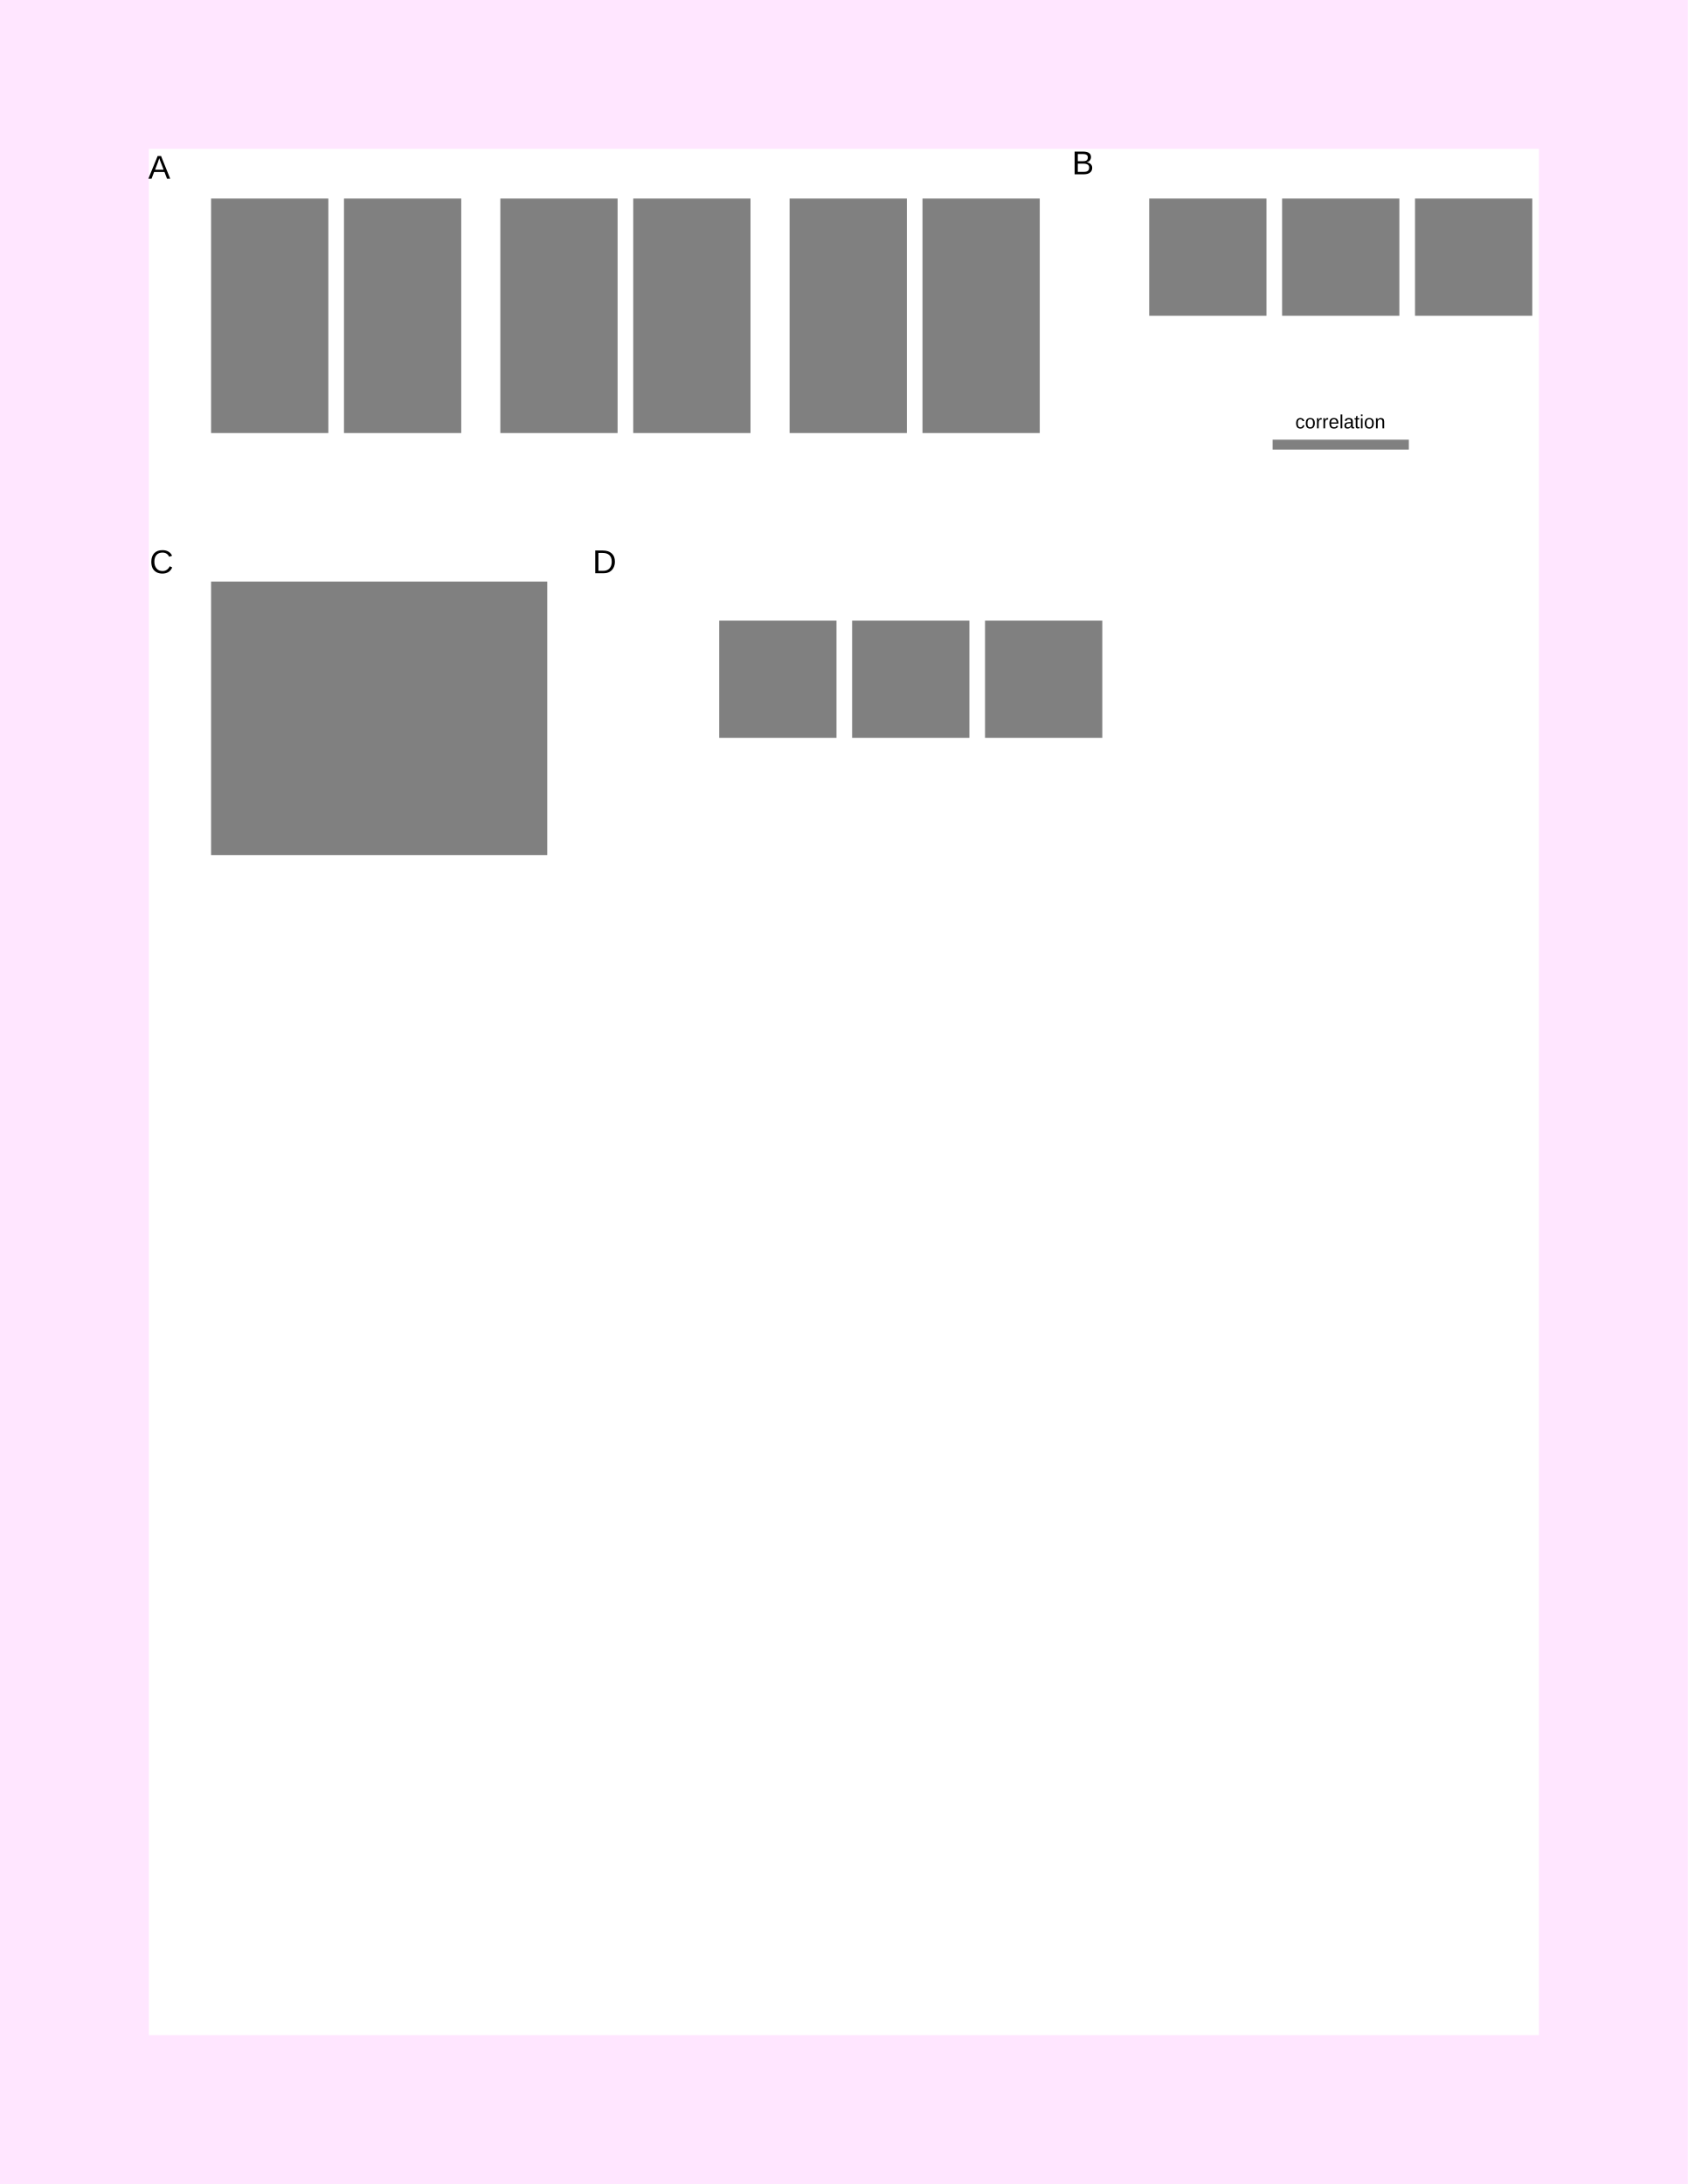
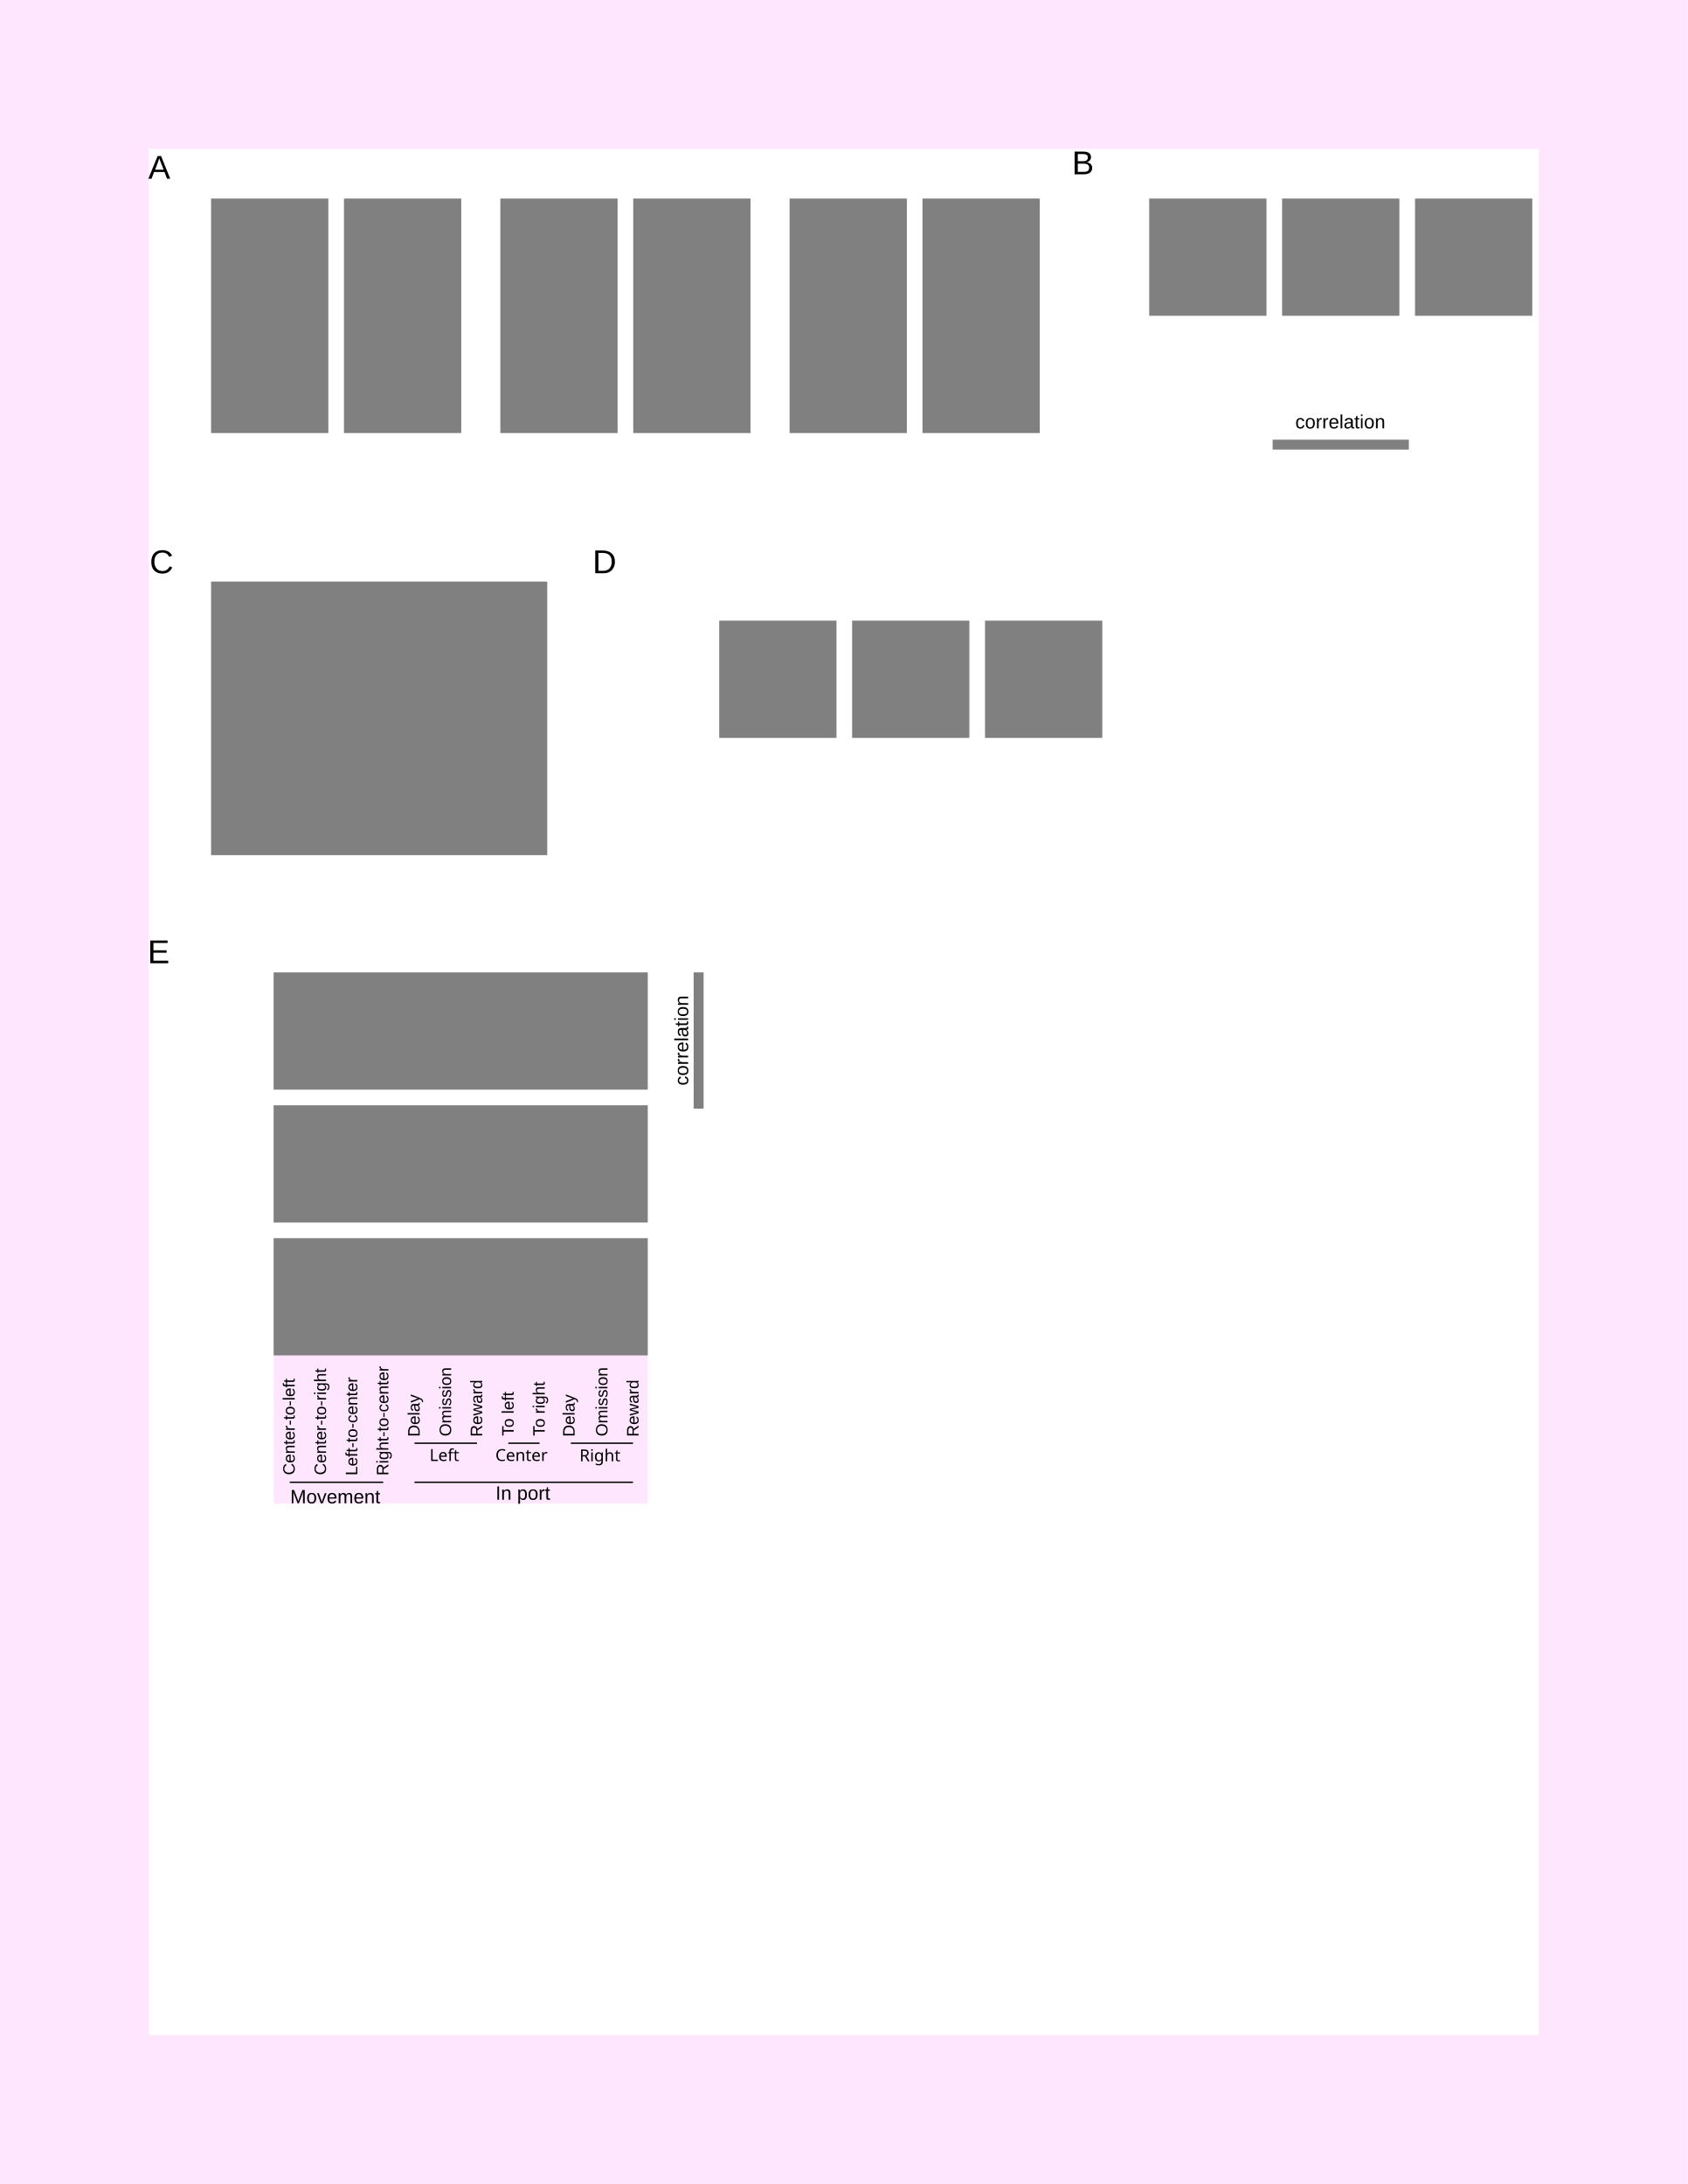
<svg xmlns="http://www.w3.org/2000/svg" xmlns:ns1="http://flyranch.github.io/figurefirst/" width="8.5in" height="11in" viewBox="0 0 215.9 279.4" version="1.1" id="svg8">
  <defs id="defs2">
-     <marker orient="auto" refY="0" refX="0" id="marker14586" style="overflow:visible">
-       <path id="path14584" d="M 0,0 5,-5 -12.5,0 5,5 Z" style="fill:#000000;fill-opacity:1;fill-rule:evenodd;stroke:#000000;stroke-width:1pt;stroke-opacity:1" transform="matrix(-0.4,0,0,-0.4,-4,0)" />
+     <marker style="overflow:visible" id="marker14586" refX="0" refY="0" orient="auto">
+       <path transform="matrix(-0.4,0,0,-0.4,-4,0)" style="fill:#000000;fill-opacity:1;fill-rule:evenodd;stroke:#000000;stroke-width:1pt;stroke-opacity:1" d="M 0,0 5,-5 -12.5,0 5,5 Z" id="path14584" />
    </marker>
-     <marker orient="auto" refY="0" refX="0" id="marker14308" style="overflow:visible">
-       <path id="path14306" d="M 0,0 5,-5 -12.5,0 5,5 Z" style="fill:#000000;fill-opacity:1;fill-rule:evenodd;stroke:#000000;stroke-width:1pt;stroke-opacity:1" transform="matrix(-0.4,0,0,-0.4,-4,0)" />
+     <marker style="overflow:visible" id="marker14308" refX="0" refY="0" orient="auto">
+       <path transform="matrix(-0.4,0,0,-0.4,-4,0)" style="fill:#000000;fill-opacity:1;fill-rule:evenodd;stroke:#000000;stroke-width:1pt;stroke-opacity:1" d="M 0,0 5,-5 -12.5,0 5,5 Z" id="path14306" />
    </marker>
-     <marker style="overflow:visible" id="marker13922" refX="0" refY="0" orient="auto">
-       <path transform="matrix(-0.4,0,0,-0.4,-4,0)" style="fill:#000000;fill-opacity:1;fill-rule:evenodd;stroke:#000000;stroke-width:1pt;stroke-opacity:1" d="M 0,0 5,-5 -12.5,0 5,5 Z" id="path13920" />
+     <marker orient="auto" refY="0" refX="0" id="marker13922" style="overflow:visible">
+       <path id="path13920" d="M 0,0 5,-5 -12.5,0 5,5 Z" style="fill:#000000;fill-opacity:1;fill-rule:evenodd;stroke:#000000;stroke-width:1pt;stroke-opacity:1" transform="matrix(-0.4,0,0,-0.4,-4,0)" />
    </marker>
-     <marker style="overflow:visible" id="marker6554" refX="0" refY="0" orient="auto">
-       <path transform="matrix(-0.4,0,0,-0.4,-4,0)" style="fill:#000000;fill-opacity:1;fill-rule:evenodd;stroke:#000000;stroke-width:1pt;stroke-opacity:1" d="M 0,0 5,-5 -12.5,0 5,5 Z" id="path6552" />
+     <marker orient="auto" refY="0" refX="0" id="marker6554" style="overflow:visible">
+       <path id="path6552" d="M 0,0 5,-5 -12.5,0 5,5 Z" style="fill:#000000;fill-opacity:1;fill-rule:evenodd;stroke:#000000;stroke-width:1pt;stroke-opacity:1" transform="matrix(-0.4,0,0,-0.4,-4,0)" />
    </marker>
-     <marker style="overflow:visible" id="marker6074" refX="0" refY="0" orient="auto">
-       <path transform="matrix(-0.4,0,0,-0.4,-4,0)" style="fill:#000000;fill-opacity:1;fill-rule:evenodd;stroke:#000000;stroke-width:1pt;stroke-opacity:1" d="M 0,0 5,-5 -12.5,0 5,5 Z" id="path6072" />
+     <marker orient="auto" refY="0" refX="0" id="marker6074" style="overflow:visible">
+       <path id="path6072" d="M 0,0 5,-5 -12.5,0 5,5 Z" style="fill:#000000;fill-opacity:1;fill-rule:evenodd;stroke:#000000;stroke-width:1pt;stroke-opacity:1" transform="matrix(-0.4,0,0,-0.4,-4,0)" />
    </marker>
-     <marker orient="auto" refY="0" refX="0" id="Arrow1Lend" style="overflow:visible">
-       <path id="path5379" d="M 0,0 5,-5 -12.5,0 5,5 Z" style="fill:#000000;fill-opacity:1;fill-rule:evenodd;stroke:#000000;stroke-width:1pt;stroke-opacity:1" transform="matrix(-0.8,0,0,-0.8,-10,0)" />
+     <marker style="overflow:visible" id="Arrow1Lend" refX="0" refY="0" orient="auto">
+       <path transform="matrix(-0.8,0,0,-0.8,-10,0)" style="fill:#000000;fill-opacity:1;fill-rule:evenodd;stroke:#000000;stroke-width:1pt;stroke-opacity:1" d="M 0,0 5,-5 -12.5,0 5,5 Z" id="path5379" />
    </marker>
  </defs>
-   <g transform="translate(0,-17.6)" id="layer1">
-     <rect style="fill:#808080;stroke:none;stroke-width:0.112" y="92" x="27" height="35" width="43" id="rect10">
+   <g id="layer1" transform="translate(0,-17.6)">
+     <rect id="rect10" width="43" height="35" x="27" y="92" style="fill:#808080;stroke:none;stroke-width:0.112">
      <ns1:axis ns1:name="decodeWithIncreasingNumberOfNeurons" />
    </rect>
-     <g style="display:inline;stroke-linecap:butt;stroke-linejoin:round" id="g29731" transform="translate(0.1999868,1.7166138e-5)">
-       <rect y="17.6" x="-0.2" width="19.05" style="opacity:0.1;vector-effect:none;fill:#ff00ff;fill-opacity:1;stroke:none;stroke-width:2.417;stroke-linecap:butt;stroke-linejoin:miter;stroke-miterlimit:4;stroke-dasharray:none;stroke-dashoffset:0;stroke-opacity:1" id="rect29687" height="279.4" />
-       <rect y="17.6" x="196.65" width="19.05" style="opacity:0.1;vector-effect:none;fill:#ff00ff;fill-opacity:1;stroke:none;stroke-width:2.417;stroke-linecap:butt;stroke-linejoin:miter;stroke-miterlimit:4;stroke-dasharray:none;stroke-dashoffset:0;stroke-opacity:1" id="rect29687-1" height="279.4" />
-       <rect y="-196.65" x="17.6" width="19.05" transform="rotate(90)" style="opacity:0.1;vector-effect:none;fill:#ff00ff;fill-opacity:1;stroke:none;stroke-width:1.928;stroke-linecap:butt;stroke-linejoin:miter;stroke-miterlimit:4;stroke-dasharray:none;stroke-dashoffset:0;stroke-opacity:1" id="rect29687-3" height="177.8" />
-       <rect y="-196.65" x="277.95" width="19.05" transform="rotate(90)" style="opacity:0.1;vector-effect:none;fill:#ff00ff;fill-opacity:1;stroke:none;stroke-width:1.928;stroke-linecap:butt;stroke-linejoin:miter;stroke-miterlimit:4;stroke-dasharray:none;stroke-dashoffset:0;stroke-opacity:1" id="rect29687-3-2" height="177.8" />
+     <g transform="translate(0.1999868,1.7166138e-5)" id="g29731" style="display:inline;stroke-linecap:butt;stroke-linejoin:round">
+       <rect height="279.4" id="rect29687" style="opacity:0.1;vector-effect:none;fill:#ff00ff;fill-opacity:1;stroke:none;stroke-width:2.417;stroke-linecap:butt;stroke-linejoin:miter;stroke-miterlimit:4;stroke-dasharray:none;stroke-dashoffset:0;stroke-opacity:1" width="19.05" x="-0.2" y="17.6" />
+       <rect height="279.4" id="rect29687-1" style="opacity:0.1;vector-effect:none;fill:#ff00ff;fill-opacity:1;stroke:none;stroke-width:2.417;stroke-linecap:butt;stroke-linejoin:miter;stroke-miterlimit:4;stroke-dasharray:none;stroke-dashoffset:0;stroke-opacity:1" width="19.05" x="196.65" y="17.6" />
+       <rect height="177.8" id="rect29687-3" style="opacity:0.1;vector-effect:none;fill:#ff00ff;fill-opacity:1;stroke:none;stroke-width:1.928;stroke-linecap:butt;stroke-linejoin:miter;stroke-miterlimit:4;stroke-dasharray:none;stroke-dashoffset:0;stroke-opacity:1" transform="rotate(90)" width="19.05" x="17.6" y="-196.65" />
+       <rect height="177.8" id="rect29687-3-2" style="opacity:0.1;vector-effect:none;fill:#ff00ff;fill-opacity:1;stroke:none;stroke-width:1.928;stroke-linecap:butt;stroke-linejoin:miter;stroke-miterlimit:4;stroke-dasharray:none;stroke-dashoffset:0;stroke-opacity:1" transform="rotate(90)" width="19.05" x="277.95" y="-196.65" />
    </g>
-     <rect y="97" x="92" height="15" width="15" id="rect1027" style="opacity:1;fill:#808080;fill-opacity:1;stroke-width:0.132;stroke-miterlimit:4;stroke-dasharray:none">
+     <rect style="opacity:1;fill:#808080;fill-opacity:1;stroke-width:0.132;stroke-miterlimit:4;stroke-dasharray:none" id="rect1027" width="15" height="15" x="92" y="97">
      <ns1:axis ns1:name="confusionMatrix_oprm1" />
    </rect>
-     <rect style="opacity:1;fill:#808080;fill-opacity:1;stroke-width:0.132;stroke-miterlimit:4;stroke-dasharray:none" id="rect1029" width="15" height="15" x="126" y="97">
+     <rect y="97" x="126" height="15" width="15" id="rect1029" style="opacity:1;fill:#808080;fill-opacity:1;stroke-width:0.132;stroke-miterlimit:4;stroke-dasharray:none">
      <ns1:axis ns1:name="confusionMatrix_a2a" />
    </rect>
-     <rect y="97" x="109" height="15" width="15" id="rect1031" style="opacity:1;fill:#808080;fill-opacity:1;stroke-width:0.132;stroke-miterlimit:4;stroke-dasharray:none">
+     <rect style="opacity:1;fill:#808080;fill-opacity:1;stroke-width:0.132;stroke-miterlimit:4;stroke-dasharray:none" id="rect1031" width="15" height="15" x="109" y="97">
      <ns1:axis ns1:name="confusionMatrix_d1" />
    </rect>
-     <rect style="opacity:1;fill:#808080;fill-opacity:1;stroke-width:0.132;stroke-miterlimit:4;stroke-dasharray:none" id="rect2571" width="15" height="30" x="27" y="43">
+     <rect y="43" x="27" height="30" width="15" id="rect2571" style="opacity:1;fill:#808080;fill-opacity:1;stroke-width:0.132;stroke-miterlimit:4;stroke-dasharray:none">
      <ns1:axis ns1:name="fracTuned_oprm1_pos" />
    </rect>
-     <rect y="43" x="44" height="30" width="15" id="rect2573" style="opacity:1;fill:#808080;fill-opacity:1;stroke-width:0.132;stroke-miterlimit:4;stroke-dasharray:none">
+     <rect style="opacity:1;fill:#808080;fill-opacity:1;stroke-width:0.132;stroke-miterlimit:4;stroke-dasharray:none" id="rect2573" width="15" height="30" x="44" y="43">
      <ns1:axis ns1:name="fracTuned_oprm1_neg" />
    </rect>
-     <rect style="opacity:1;fill:#808080;fill-opacity:1;stroke-width:0.132;stroke-miterlimit:4;stroke-dasharray:none" id="rect2575" width="15" height="30" x="64" y="43">
+     <rect y="43" x="64" height="30" width="15" id="rect2575" style="opacity:1;fill:#808080;fill-opacity:1;stroke-width:0.132;stroke-miterlimit:4;stroke-dasharray:none">
      <ns1:axis ns1:name="fracTuned_d1_pos" />
    </rect>
-     <rect y="43" x="81" height="30" width="15" id="rect2577" style="opacity:1;fill:#808080;fill-opacity:1;stroke-width:0.132;stroke-miterlimit:4;stroke-dasharray:none">
+     <rect style="opacity:1;fill:#808080;fill-opacity:1;stroke-width:0.132;stroke-miterlimit:4;stroke-dasharray:none" id="rect2577" width="15" height="30" x="81" y="43">
      <ns1:axis ns1:name="fracTuned_d1_neg" />
    </rect>
-     <rect y="43" x="101" height="30" width="15" id="rect2589" style="opacity:1;fill:#808080;fill-opacity:1;stroke-width:0.132;stroke-miterlimit:4;stroke-dasharray:none">
+     <rect style="opacity:1;fill:#808080;fill-opacity:1;stroke-width:0.132;stroke-miterlimit:4;stroke-dasharray:none" id="rect2589" width="15" height="30" x="101" y="43">
      <ns1:axis ns1:name="fracTuned_a2a_pos" />
    </rect>
-     <rect style="opacity:1;fill:#808080;fill-opacity:1;stroke-width:0.132;stroke-miterlimit:4;stroke-dasharray:none" id="rect2591" width="15" height="30" x="118" y="43">
+     <rect y="43" x="118" height="30" width="15" id="rect2591" style="opacity:1;fill:#808080;fill-opacity:1;stroke-width:0.132;stroke-miterlimit:4;stroke-dasharray:none">
      <ns1:axis ns1:name="fracTuned_a2a_neg" />
    </rect>
-     <rect y="43" x="147" height="15" width="15" id="rect1027-3" style="opacity:1;fill:#808080;fill-opacity:1;stroke-width:0.132;stroke-miterlimit:4;stroke-dasharray:none">
+     <rect style="opacity:1;fill:#808080;fill-opacity:1;stroke-width:0.132;stroke-miterlimit:4;stroke-dasharray:none" id="rect1027-3" width="15" height="15" x="147" y="43">
      <ns1:axis ns1:name="corrMatrix_oprm1" />
    </rect>
-     <rect style="opacity:1;fill:#808080;fill-opacity:1;stroke-width:0.132;stroke-miterlimit:4;stroke-dasharray:none" id="rect1029-6" width="15" height="15" x="181" y="43">
+     <rect y="43" x="181" height="15" width="15" id="rect1029-6" style="opacity:1;fill:#808080;fill-opacity:1;stroke-width:0.132;stroke-miterlimit:4;stroke-dasharray:none">
      <ns1:axis ns1:name="corrMatrix_a2a" />
    </rect>
-     <rect y="43" x="164" height="15" width="15" id="rect1031-7" style="opacity:1;fill:#808080;fill-opacity:1;stroke-width:0.132;stroke-miterlimit:4;stroke-dasharray:none">
+     <rect style="opacity:1;fill:#808080;fill-opacity:1;stroke-width:0.132;stroke-miterlimit:4;stroke-dasharray:none" id="rect1031-7" width="15" height="15" x="164" y="43">
      <ns1:axis ns1:name="corrMatrix_d1" />
    </rect>
-     <rect height="1.27" id="rect1070" style="display:inline;opacity:1;vector-effect:none;fill:#808080;fill-opacity:1;stroke:none;stroke-width:0.151;stroke-linecap:round;stroke-linejoin:round;stroke-miterlimit:4;stroke-dasharray:0.151, 0.301;stroke-dashoffset:0;stroke-opacity:1" width="17.424" x="162.788" y="73.847">
+     <rect y="73.847" x="162.788" width="17.424" style="display:inline;opacity:1;vector-effect:none;fill:#808080;fill-opacity:1;stroke:none;stroke-width:0.151;stroke-linecap:round;stroke-linejoin:round;stroke-miterlimit:4;stroke-dasharray:0.151, 0.301;stroke-dashoffset:0;stroke-opacity:1" id="rect1070" height="1.27">
      <ns1:axis ns1:name="corr_colorbar" />
    </rect>
+     <rect y="176" x="35" height="15" width="47.86" id="rect3290" style="opacity:1;fill:#808080;fill-opacity:1;stroke-width:0.224;stroke-miterlimit:4;stroke-dasharray:none">
+       <ns1:axis ns1:name="openField2choiceCorrs_a2a" />
+     </rect>
+     <rect style="opacity:1;fill:#808080;fill-opacity:1;stroke-width:0.224;stroke-miterlimit:4;stroke-dasharray:none" id="rect3292" width="47.86" height="15" x="35" y="159">
+       <ns1:axis ns1:name="openField2choiceCorrs_d1" />
+     </rect>
+     <rect y="142" x="35" height="15" width="47.86" id="rect3294" style="opacity:1;fill:#808080;fill-opacity:1;stroke-width:0.224;stroke-miterlimit:4;stroke-dasharray:none">
+       <ns1:axis ns1:name="openField2choiceCorrs_oprm1" />
+     </rect>
+     <rect y="-82.86" x="44" width="18.95" transform="rotate(90,-73.5,73.5)" style="display:inline;opacity:1;vector-effect:none;fill:#ff00ff;fill-opacity:0.098;stroke:none;stroke-width:0.176;stroke-linecap:round;stroke-linejoin:round;stroke-miterlimit:4;stroke-dasharray:none;stroke-dashoffset:0;stroke-opacity:1" id="rect9516-2-5" height="47.86" />
  </g>
-   <g transform="translate(0,129.4)" id="layer2">
-     <text xml:space="preserve" style="font-style:normal;font-variant:normal;font-weight:normal;font-stretch:normal;font-size:4.233px;line-height:1.25;font-family:Arial;-inkscape-font-specification:'Arial, Normal';font-variant-ligatures:normal;font-variant-caps:normal;font-variant-numeric:normal;font-feature-settings:normal;text-align:start;letter-spacing:0px;word-spacing:0px;writing-mode:lr-tb;text-anchor:start;fill:#000000;fill-opacity:1;stroke:none;stroke-width:0.265" x="19.137" y="-56.066" id="text4610">
-       <tspan id="tspan4608" x="19.137" y="-56.066" style="font-style:normal;font-variant:normal;font-weight:normal;font-stretch:normal;font-size:4.233px;font-family:Arial;-inkscape-font-specification:'Arial, Normal';font-variant-ligatures:normal;font-variant-caps:normal;font-variant-numeric:normal;font-feature-settings:normal;text-align:start;writing-mode:lr-tb;text-anchor:start;stroke-width:0.265">C</tspan>
+   <g id="layer2" transform="translate(0,129.4)">
+     <text id="text4610" y="-56.066" x="19.137" style="font-style:normal;font-variant:normal;font-weight:normal;font-stretch:normal;font-size:4.233px;line-height:1.25;font-family:Arial;-inkscape-font-specification:'Arial, Normal';font-variant-ligatures:normal;font-variant-caps:normal;font-variant-numeric:normal;font-feature-settings:normal;text-align:start;letter-spacing:0px;word-spacing:0px;writing-mode:lr-tb;text-anchor:start;fill:#000000;fill-opacity:1;stroke:none;stroke-width:0.265" xml:space="preserve">
+       <tspan style="font-style:normal;font-variant:normal;font-weight:normal;font-stretch:normal;font-size:4.233px;font-family:Arial;-inkscape-font-specification:'Arial, Normal';font-variant-ligatures:normal;font-variant-caps:normal;font-variant-numeric:normal;font-feature-settings:normal;text-align:start;writing-mode:lr-tb;text-anchor:start;stroke-width:0.265" y="-56.066" x="19.137" id="tspan4608">C</tspan>
    </text>
-     <text xml:space="preserve" style="font-style:normal;font-variant:normal;font-weight:normal;font-stretch:normal;font-size:4.233px;line-height:1.25;font-family:Arial;-inkscape-font-specification:'Arial, Normal';font-variant-ligatures:normal;font-variant-caps:normal;font-variant-numeric:normal;font-feature-settings:normal;text-align:start;letter-spacing:0px;word-spacing:0px;writing-mode:lr-tb;text-anchor:start;fill:#000000;fill-opacity:1;stroke:none;stroke-width:0.265" x="169.66" y="-8.539" id="text1476">
-       <tspan id="tspan1474" x="169.66" y="-4.726" style="font-style:normal;font-variant:normal;font-weight:normal;font-stretch:normal;font-size:4.233px;font-family:Arial;-inkscape-font-specification:'Arial, Normal';font-variant-ligatures:normal;font-variant-caps:normal;font-variant-numeric:normal;font-feature-settings:normal;text-align:start;writing-mode:lr-tb;text-anchor:start;stroke-width:0.265" />
+     <text id="text1476" y="-8.539" x="169.66" style="font-style:normal;font-variant:normal;font-weight:normal;font-stretch:normal;font-size:4.233px;line-height:1.25;font-family:Arial;-inkscape-font-specification:'Arial, Normal';font-variant-ligatures:normal;font-variant-caps:normal;font-variant-numeric:normal;font-feature-settings:normal;text-align:start;letter-spacing:0px;word-spacing:0px;writing-mode:lr-tb;text-anchor:start;fill:#000000;fill-opacity:1;stroke:none;stroke-width:0.265" xml:space="preserve">
+       <tspan style="font-style:normal;font-variant:normal;font-weight:normal;font-stretch:normal;font-size:4.233px;font-family:Arial;-inkscape-font-specification:'Arial, Normal';font-variant-ligatures:normal;font-variant-caps:normal;font-variant-numeric:normal;font-feature-settings:normal;text-align:start;writing-mode:lr-tb;text-anchor:start;stroke-width:0.265" y="-4.726" x="169.66" id="tspan1474" />
    </text>
-     <text id="text1035" y="-56.066" x="75.795" style="font-style:normal;font-variant:normal;font-weight:normal;font-stretch:normal;font-size:4.233px;line-height:1.25;font-family:Arial;-inkscape-font-specification:'Arial, Normal';font-variant-ligatures:normal;font-variant-caps:normal;font-variant-numeric:normal;font-feature-settings:normal;text-align:start;letter-spacing:0px;word-spacing:0px;writing-mode:lr-tb;text-anchor:start;fill:#000000;fill-opacity:1;stroke:none;stroke-width:0.265" xml:space="preserve">
-       <tspan style="font-style:normal;font-variant:normal;font-weight:normal;font-stretch:normal;font-size:4.233px;font-family:Arial;-inkscape-font-specification:'Arial, Normal';font-variant-ligatures:normal;font-variant-caps:normal;font-variant-numeric:normal;font-feature-settings:normal;text-align:start;writing-mode:lr-tb;text-anchor:start;stroke-width:0.265" y="-56.066" x="75.795" id="tspan1033">D</tspan>
+     <text xml:space="preserve" style="font-style:normal;font-variant:normal;font-weight:normal;font-stretch:normal;font-size:4.233px;line-height:1.25;font-family:Arial;-inkscape-font-specification:'Arial, Normal';font-variant-ligatures:normal;font-variant-caps:normal;font-variant-numeric:normal;font-feature-settings:normal;text-align:start;letter-spacing:0px;word-spacing:0px;writing-mode:lr-tb;text-anchor:start;fill:#000000;fill-opacity:1;stroke:none;stroke-width:0.265" x="75.795" y="-56.066" id="text1035">
+       <tspan id="tspan1033" x="75.795" y="-56.066" style="font-style:normal;font-variant:normal;font-weight:normal;font-stretch:normal;font-size:4.233px;font-family:Arial;-inkscape-font-specification:'Arial, Normal';font-variant-ligatures:normal;font-variant-caps:normal;font-variant-numeric:normal;font-feature-settings:normal;text-align:start;writing-mode:lr-tb;text-anchor:start;stroke-width:0.265">D</tspan>
    </text>
-     <text id="text2599" y="-106.534" x="18.962" style="font-style:normal;font-variant:normal;font-weight:normal;font-stretch:normal;font-size:4.233px;line-height:1.25;font-family:Arial;-inkscape-font-specification:'Arial, Normal';font-variant-ligatures:normal;font-variant-caps:normal;font-variant-numeric:normal;font-feature-settings:normal;text-align:start;letter-spacing:0px;word-spacing:0px;writing-mode:lr-tb;text-anchor:start;fill:#000000;fill-opacity:1;stroke:none;stroke-width:0.265" xml:space="preserve">
-       <tspan style="font-style:normal;font-variant:normal;font-weight:normal;font-stretch:normal;font-size:4.233px;font-family:Arial;-inkscape-font-specification:'Arial, Normal';font-variant-ligatures:normal;font-variant-caps:normal;font-variant-numeric:normal;font-feature-settings:normal;text-align:start;writing-mode:lr-tb;text-anchor:start;stroke-width:0.265" y="-106.534" x="18.962" id="tspan2597">A</tspan>
+     <text xml:space="preserve" style="font-style:normal;font-variant:normal;font-weight:normal;font-stretch:normal;font-size:4.233px;line-height:1.25;font-family:Arial;-inkscape-font-specification:'Arial, Normal';font-variant-ligatures:normal;font-variant-caps:normal;font-variant-numeric:normal;font-feature-settings:normal;text-align:start;letter-spacing:0px;word-spacing:0px;writing-mode:lr-tb;text-anchor:start;fill:#000000;fill-opacity:1;stroke:none;stroke-width:0.265" x="18.962" y="-106.534" id="text2599">
+       <tspan id="tspan2597" x="18.962" y="-106.534" style="font-style:normal;font-variant:normal;font-weight:normal;font-stretch:normal;font-size:4.233px;font-family:Arial;-inkscape-font-specification:'Arial, Normal';font-variant-ligatures:normal;font-variant-caps:normal;font-variant-numeric:normal;font-feature-settings:normal;text-align:start;writing-mode:lr-tb;text-anchor:start;stroke-width:0.265">A</tspan>
    </text>
-     <text xml:space="preserve" style="font-style:normal;font-variant:normal;font-weight:normal;font-stretch:normal;font-size:4.233px;line-height:1.25;font-family:Arial;-inkscape-font-specification:'Arial, Normal';font-variant-ligatures:normal;font-variant-caps:normal;font-variant-numeric:normal;font-feature-settings:normal;text-align:start;letter-spacing:0px;word-spacing:0px;writing-mode:lr-tb;text-anchor:start;fill:#000000;fill-opacity:1;stroke:none;stroke-width:0.265" x="137.117" y="-107.1" id="text3127">
-       <tspan id="tspan3125" x="137.117" y="-107.1" style="font-style:normal;font-variant:normal;font-weight:normal;font-stretch:normal;font-size:4.233px;font-family:Arial;-inkscape-font-specification:'Arial, Normal';font-variant-ligatures:normal;font-variant-caps:normal;font-variant-numeric:normal;font-feature-settings:normal;text-align:start;writing-mode:lr-tb;text-anchor:start;stroke-width:0.265">B</tspan>
+     <text id="text3127" y="-107.1" x="137.117" style="font-style:normal;font-variant:normal;font-weight:normal;font-stretch:normal;font-size:4.233px;line-height:1.25;font-family:Arial;-inkscape-font-specification:'Arial, Normal';font-variant-ligatures:normal;font-variant-caps:normal;font-variant-numeric:normal;font-feature-settings:normal;text-align:start;letter-spacing:0px;word-spacing:0px;writing-mode:lr-tb;text-anchor:start;fill:#000000;fill-opacity:1;stroke:none;stroke-width:0.265" xml:space="preserve">
+       <tspan style="font-style:normal;font-variant:normal;font-weight:normal;font-stretch:normal;font-size:4.233px;font-family:Arial;-inkscape-font-specification:'Arial, Normal';font-variant-ligatures:normal;font-variant-caps:normal;font-variant-numeric:normal;font-feature-settings:normal;text-align:start;writing-mode:lr-tb;text-anchor:start;stroke-width:0.265" y="-107.1" x="137.117" id="tspan3125">B</tspan>
    </text>
-     <text id="text7848" style="font-style:normal;font-variant:normal;font-weight:normal;font-stretch:normal;font-size:2.469px;line-height:1.25;font-family:Arial;-inkscape-font-specification:'Arial, Normal';font-variant-ligatures:normal;font-variant-caps:normal;font-variant-numeric:normal;font-feature-settings:normal;text-align:start;letter-spacing:0px;word-spacing:0px;writing-mode:lr-tb;text-anchor:start;display:inline;stroke-width:0.265;stroke-linecap:butt;stroke-linejoin:round" x="165.682" xml:space="preserve" y="-74.597">
-       <tspan id="tspan7846" style="stroke-width:0.265;stroke-linecap:butt;stroke-linejoin:round" x="165.682" y="-74.597">correlation</tspan>
+     <text y="-74.597" xml:space="preserve" x="165.682" style="font-style:normal;font-variant:normal;font-weight:normal;font-stretch:normal;font-size:2.469px;line-height:1.25;font-family:Arial;-inkscape-font-specification:'Arial, Normal';font-variant-ligatures:normal;font-variant-caps:normal;font-variant-numeric:normal;font-feature-settings:normal;text-align:start;letter-spacing:0px;word-spacing:0px;writing-mode:lr-tb;text-anchor:start;display:inline;stroke-width:0.265;stroke-linecap:butt;stroke-linejoin:round" id="text7848">
+       <tspan y="-74.597" x="165.682" style="stroke-width:0.265;stroke-linecap:butt;stroke-linejoin:round" id="tspan7846">correlation</tspan>
+     </text>
+     <g transform="translate(-31.95453,-133.58)" style="display:inline;stroke-linecap:butt;stroke-linejoin:round" id="g9292-2">
+       <path style="fill:none;stroke:#000000;stroke-width:0.176;stroke-linecap:butt;stroke-linejoin:miter;stroke-miterlimit:4;stroke-dasharray:none;stroke-opacity:1" id="path5299-0-67" d="M 84.972,193.806 H 112.928" />
+       <text y="196.039" xml:space="preserve" x="95.341" style="font-style:normal;font-variant:normal;font-weight:normal;font-stretch:normal;font-size:2.469px;line-height:1.25;font-family:Arial;-inkscape-font-specification:'Arial, Normal';font-variant-ligatures:normal;font-variant-caps:normal;font-variant-numeric:normal;font-feature-settings:normal;text-align:start;letter-spacing:0px;word-spacing:0px;writing-mode:lr-tb;text-anchor:start;fill:#000000;fill-opacity:1;stroke:none;stroke-width:0.265;stroke-linecap:butt;stroke-linejoin:round" id="text5307-3-5">
+         <tspan y="196.039" x="95.341" style="font-style:normal;font-variant:normal;font-weight:normal;font-stretch:normal;font-size:2.469px;font-family:Arial;-inkscape-font-specification:'Arial, Normal';font-variant-ligatures:normal;font-variant-caps:normal;font-variant-numeric:normal;font-feature-settings:normal;text-align:start;writing-mode:lr-tb;text-anchor:start;stroke-width:0.265;stroke-linecap:butt;stroke-linejoin:round" id="tspan5305-0-6">In port</tspan>
+       </text>
+       <path style="fill:none;stroke:#000000;stroke-width:0.176;stroke-linecap:butt;stroke-linejoin:miter;stroke-miterlimit:4;stroke-dasharray:none;stroke-opacity:1" id="path5309-9-9" d="M 100.972,188.812 H 96.972" />
+       <path style="fill:none;stroke:#000000;stroke-width:0.176;stroke-linecap:butt;stroke-linejoin:miter;stroke-miterlimit:4;stroke-dasharray:none;stroke-opacity:1" id="path5311-2-8" d="m 92.972,188.812 h -8" />
+       <path style="fill:none;stroke:#000000;stroke-width:0.176;stroke-linecap:butt;stroke-linejoin:miter;stroke-miterlimit:4;stroke-dasharray:none;stroke-opacity:1" id="path5313-5-7" d="m 104.972,188.812 h 7.956" />
+       <text y="191.088" xml:space="preserve" x="95.326" style="font-style:normal;font-variant:normal;font-weight:normal;font-stretch:normal;font-size:2.117px;line-height:1.25;font-family:sans-serif;-inkscape-font-specification:'sans-serif, Normal';font-variant-ligatures:normal;font-variant-caps:normal;font-variant-numeric:normal;font-feature-settings:normal;text-align:start;letter-spacing:0px;word-spacing:0px;writing-mode:lr-tb;text-anchor:start;fill:#000000;fill-opacity:1;stroke:none;stroke-width:0.265;stroke-linecap:butt;stroke-linejoin:round" id="text5317-4-2">
+         <tspan y="191.088" x="95.326" style="font-style:normal;font-variant:normal;font-weight:normal;font-stretch:normal;font-size:2.117px;font-family:sans-serif;-inkscape-font-specification:'sans-serif, Normal';font-variant-ligatures:normal;font-variant-caps:normal;font-variant-numeric:normal;font-feature-settings:normal;text-align:start;writing-mode:lr-tb;text-anchor:start;stroke-width:0.265;stroke-linecap:butt;stroke-linejoin:round" id="tspan5315-0-8">Center</tspan>
+       </text>
+       <text y="191.088" xml:space="preserve" x="86.903" style="font-style:normal;font-variant:normal;font-weight:normal;font-stretch:normal;font-size:2.117px;line-height:1.25;font-family:sans-serif;-inkscape-font-specification:'sans-serif, Normal';font-variant-ligatures:normal;font-variant-caps:normal;font-variant-numeric:normal;font-feature-settings:normal;text-align:start;letter-spacing:0px;word-spacing:0px;writing-mode:lr-tb;text-anchor:start;fill:#000000;fill-opacity:1;stroke:none;stroke-width:0.265;stroke-linecap:butt;stroke-linejoin:round" id="text5321-5-2">
+         <tspan y="191.088" x="86.903" style="font-style:normal;font-variant:normal;font-weight:normal;font-stretch:normal;font-size:2.117px;font-family:sans-serif;-inkscape-font-specification:'sans-serif, Normal';font-variant-ligatures:normal;font-variant-caps:normal;font-variant-numeric:normal;font-feature-settings:normal;text-align:start;writing-mode:lr-tb;text-anchor:start;stroke-width:0.265;stroke-linecap:butt;stroke-linejoin:round" id="tspan5319-9-9">Left</tspan>
+       </text>
+       <text y="191.125" xml:space="preserve" x="106.083" style="font-style:normal;font-variant:normal;font-weight:normal;font-stretch:normal;font-size:2.117px;line-height:1.25;font-family:sans-serif;-inkscape-font-specification:'sans-serif, Normal';font-variant-ligatures:normal;font-variant-caps:normal;font-variant-numeric:normal;font-feature-settings:normal;text-align:start;letter-spacing:0px;word-spacing:0px;writing-mode:lr-tb;text-anchor:start;fill:#000000;fill-opacity:1;stroke:none;stroke-width:0.265;stroke-linecap:butt;stroke-linejoin:round" id="text5325-4-96">
+         <tspan y="191.125" x="106.083" style="font-style:normal;font-variant:normal;font-weight:normal;font-stretch:normal;font-size:2.117px;font-family:sans-serif;-inkscape-font-specification:'sans-serif, Normal';font-variant-ligatures:normal;font-variant-caps:normal;font-variant-numeric:normal;font-feature-settings:normal;text-align:start;writing-mode:lr-tb;text-anchor:start;stroke-width:0.265;stroke-linecap:butt;stroke-linejoin:round" id="tspan5323-6-0">Right</tspan>
+       </text>
+       <path style="fill:none;stroke:#000000;stroke-width:0.176;stroke-linecap:butt;stroke-linejoin:miter;stroke-miterlimit:4;stroke-dasharray:none;stroke-opacity:1" id="path5297-2-2" d="m 69.016,193.806 h 11.956" />
+       <text y="196.501" xml:space="preserve" x="69.076" style="font-style:normal;font-variant:normal;font-weight:normal;font-stretch:normal;font-size:2.469px;line-height:1.25;font-family:Arial;-inkscape-font-specification:'Arial, Normal';font-variant-ligatures:normal;font-variant-caps:normal;font-variant-numeric:normal;font-feature-settings:normal;text-align:start;letter-spacing:0px;word-spacing:0px;writing-mode:lr-tb;text-anchor:start;fill:#000000;fill-opacity:1;stroke:none;stroke-width:0.265;stroke-linecap:butt;stroke-linejoin:round" id="text5303-2-7">
+         <tspan y="196.501" x="69.076" style="font-style:normal;font-variant:normal;font-weight:normal;font-stretch:normal;font-size:2.469px;font-family:Arial;-inkscape-font-specification:'Arial, Normal';font-variant-ligatures:normal;font-variant-caps:normal;font-variant-numeric:normal;font-feature-settings:normal;text-align:start;writing-mode:lr-tb;text-anchor:start;stroke-width:0.265;stroke-linecap:butt;stroke-linejoin:round" id="tspan5301-4-6">Movement</tspan>
+       </text>
+       <g transform="rotate(-90,90.99642,125.183)" style="stroke-linecap:butt;stroke-linejoin:round" id="g8720-7-1">
+         <text y="103.838" xml:space="preserve" x="23.289" style="font-style:normal;font-variant:normal;font-weight:normal;font-stretch:normal;font-size:2.117px;line-height:1.25;font-family:Arial;-inkscape-font-specification:'Arial, Normal';font-variant-ligatures:normal;font-variant-caps:normal;font-variant-numeric:normal;font-feature-settings:normal;text-align:start;letter-spacing:0px;word-spacing:0px;writing-mode:lr-tb;text-anchor:start;fill:#000000;fill-opacity:1;stroke:none;stroke-width:0.265;stroke-linecap:butt;stroke-linejoin:round" id="text5329-7-3">
+           <tspan y="103.838" x="23.289" style="font-style:normal;font-variant:normal;font-weight:normal;font-stretch:normal;font-size:2.117px;font-family:Arial;-inkscape-font-specification:'Arial, Normal';font-variant-ligatures:normal;font-variant-caps:normal;font-variant-numeric:normal;font-feature-settings:normal;text-align:start;writing-mode:lr-tb;text-anchor:start;stroke-width:0.265;stroke-linecap:butt;stroke-linejoin:round" id="tspan5327-5-2">Center-to-left</tspan>
+         </text>
+         <text y="107.846" xml:space="preserve" x="23.289" style="font-style:normal;font-variant:normal;font-weight:normal;font-stretch:normal;font-size:2.117px;line-height:1.25;font-family:Arial;-inkscape-font-specification:'Arial, Normal';font-variant-ligatures:normal;font-variant-caps:normal;font-variant-numeric:normal;font-feature-settings:normal;text-align:start;letter-spacing:0px;word-spacing:0px;writing-mode:lr-tb;text-anchor:start;fill:#000000;fill-opacity:1;stroke:none;stroke-width:0.265;stroke-linecap:butt;stroke-linejoin:round" id="text5333-4-1">
+           <tspan y="107.846" x="23.289" style="font-style:normal;font-variant:normal;font-weight:normal;font-stretch:normal;font-size:2.117px;font-family:Arial;-inkscape-font-specification:'Arial, Normal';font-variant-ligatures:normal;font-variant-caps:normal;font-variant-numeric:normal;font-feature-settings:normal;text-align:start;writing-mode:lr-tb;text-anchor:start;stroke-width:0.265;stroke-linecap:butt;stroke-linejoin:round" id="tspan5331-8-5">Center-to-right</tspan>
+         </text>
+         <text y="111.846" xml:space="preserve" x="23.24" style="font-style:normal;font-variant:normal;font-weight:normal;font-stretch:normal;font-size:2.117px;line-height:1.25;font-family:Arial;-inkscape-font-specification:'Arial, Normal';font-variant-ligatures:normal;font-variant-caps:normal;font-variant-numeric:normal;font-feature-settings:normal;text-align:start;letter-spacing:0px;word-spacing:0px;writing-mode:lr-tb;text-anchor:start;fill:#000000;fill-opacity:1;stroke:none;stroke-width:0.265;stroke-linecap:butt;stroke-linejoin:round" id="text5337-1-9">
+           <tspan y="111.846" x="23.24" style="font-style:normal;font-variant:normal;font-weight:normal;font-stretch:normal;font-size:2.117px;font-family:Arial;-inkscape-font-specification:'Arial, Normal';font-variant-ligatures:normal;font-variant-caps:normal;font-variant-numeric:normal;font-feature-settings:normal;text-align:start;writing-mode:lr-tb;text-anchor:start;stroke-width:0.265;stroke-linecap:butt;stroke-linejoin:round" id="tspan5335-2-9">Left-to-center</tspan>
+         </text>
+         <text y="115.82" xml:space="preserve" x="23.228" style="font-style:normal;font-variant:normal;font-weight:normal;font-stretch:normal;font-size:2.117px;line-height:1.25;font-family:Arial;-inkscape-font-specification:'Arial, Normal';font-variant-ligatures:normal;font-variant-caps:normal;font-variant-numeric:normal;font-feature-settings:normal;text-align:start;letter-spacing:0px;word-spacing:0px;writing-mode:lr-tb;text-anchor:start;fill:#000000;fill-opacity:1;stroke:none;stroke-width:0.265;stroke-linecap:butt;stroke-linejoin:round" id="text5341-8-1">
+           <tspan y="115.82" x="23.228" style="font-style:normal;font-variant:normal;font-weight:normal;font-stretch:normal;font-size:2.117px;font-family:Arial;-inkscape-font-specification:'Arial, Normal';font-variant-ligatures:normal;font-variant-caps:normal;font-variant-numeric:normal;font-feature-settings:normal;text-align:start;writing-mode:lr-tb;text-anchor:start;stroke-width:0.265;stroke-linecap:butt;stroke-linejoin:round" id="tspan5339-9-4">Right-to-center</tspan>
+         </text>
+         <text y="119.82" xml:space="preserve" x="28.191" style="font-style:normal;font-variant:normal;font-weight:normal;font-stretch:normal;font-size:2.117px;line-height:1.25;font-family:Arial;-inkscape-font-specification:'Arial, Normal';font-variant-ligatures:normal;font-variant-caps:normal;font-variant-numeric:normal;font-feature-settings:normal;text-align:start;letter-spacing:0px;word-spacing:0px;writing-mode:lr-tb;text-anchor:start;fill:#000000;fill-opacity:1;stroke:none;stroke-width:0.265;stroke-linecap:butt;stroke-linejoin:round" id="text5345-3-9">
+           <tspan y="119.82" x="28.191" style="font-style:normal;font-variant:normal;font-weight:normal;font-stretch:normal;font-size:2.117px;font-family:Arial;-inkscape-font-specification:'Arial, Normal';font-variant-ligatures:normal;font-variant-caps:normal;font-variant-numeric:normal;font-feature-settings:normal;text-align:start;writing-mode:lr-tb;text-anchor:start;stroke-width:0.265;stroke-linecap:butt;stroke-linejoin:round" id="tspan5343-6-1">Delay</tspan>
+         </text>
+         <text y="123.847" xml:space="preserve" x="28.252" style="font-style:normal;font-variant:normal;font-weight:normal;font-stretch:normal;font-size:2.117px;line-height:1.25;font-family:Arial;-inkscape-font-specification:'Arial, Normal';font-variant-ligatures:normal;font-variant-caps:normal;font-variant-numeric:normal;font-feature-settings:normal;text-align:start;letter-spacing:0px;word-spacing:0px;writing-mode:lr-tb;text-anchor:start;fill:#000000;fill-opacity:1;stroke:none;stroke-width:0.265;stroke-linecap:butt;stroke-linejoin:round" id="text5349-8-0">
+           <tspan y="123.847" x="28.252" style="font-style:normal;font-variant:normal;font-weight:normal;font-stretch:normal;font-size:2.117px;font-family:Arial;-inkscape-font-specification:'Arial, Normal';font-variant-ligatures:normal;font-variant-caps:normal;font-variant-numeric:normal;font-feature-settings:normal;text-align:start;writing-mode:lr-tb;text-anchor:start;stroke-width:0.265;stroke-linecap:butt;stroke-linejoin:round" id="tspan5347-0-7">Omission</tspan>
+         </text>
+         <text y="127.82" xml:space="preserve" x="28.188" style="font-style:normal;font-variant:normal;font-weight:normal;font-stretch:normal;font-size:2.117px;line-height:1.25;font-family:Arial;-inkscape-font-specification:'Arial, Normal';font-variant-ligatures:normal;font-variant-caps:normal;font-variant-numeric:normal;font-feature-settings:normal;text-align:start;letter-spacing:0px;word-spacing:0px;writing-mode:lr-tb;text-anchor:start;fill:#000000;fill-opacity:1;stroke:none;stroke-width:0.265;stroke-linecap:butt;stroke-linejoin:round" id="text5353-2-5">
+           <tspan y="127.82" x="28.188" style="font-style:normal;font-variant:normal;font-weight:normal;font-stretch:normal;font-size:2.117px;font-family:Arial;-inkscape-font-specification:'Arial, Normal';font-variant-ligatures:normal;font-variant-caps:normal;font-variant-numeric:normal;font-feature-settings:normal;text-align:start;writing-mode:lr-tb;text-anchor:start;stroke-width:0.265;stroke-linecap:butt;stroke-linejoin:round" id="tspan5351-1-8">Reward</tspan>
+         </text>
+         <text y="139.644" xml:space="preserve" x="28.191" style="font-style:normal;font-variant:normal;font-weight:normal;font-stretch:normal;font-size:2.117px;line-height:1.25;font-family:Arial;-inkscape-font-specification:'Arial, Normal';font-variant-ligatures:normal;font-variant-caps:normal;font-variant-numeric:normal;font-feature-settings:normal;text-align:start;letter-spacing:0px;word-spacing:0px;writing-mode:lr-tb;text-anchor:start;fill:#000000;fill-opacity:1;stroke:none;stroke-width:0.265;stroke-linecap:butt;stroke-linejoin:round" id="text5357-0-7">
+           <tspan y="139.644" x="28.191" style="font-style:normal;font-variant:normal;font-weight:normal;font-stretch:normal;font-size:2.117px;font-family:Arial;-inkscape-font-specification:'Arial, Normal';font-variant-ligatures:normal;font-variant-caps:normal;font-variant-numeric:normal;font-feature-settings:normal;text-align:start;writing-mode:lr-tb;text-anchor:start;stroke-width:0.265;stroke-linecap:butt;stroke-linejoin:round" id="tspan5355-5-04">Delay</tspan>
+         </text>
+         <text y="143.847" xml:space="preserve" x="28.252" style="font-style:normal;font-variant:normal;font-weight:normal;font-stretch:normal;font-size:2.117px;line-height:1.25;font-family:Arial;-inkscape-font-specification:'Arial, Normal';font-variant-ligatures:normal;font-variant-caps:normal;font-variant-numeric:normal;font-feature-settings:normal;text-align:start;letter-spacing:0px;word-spacing:0px;writing-mode:lr-tb;text-anchor:start;fill:#000000;fill-opacity:1;stroke:none;stroke-width:0.265;stroke-linecap:butt;stroke-linejoin:round" id="text5361-1-8">
+           <tspan y="143.847" x="28.252" style="font-style:normal;font-variant:normal;font-weight:normal;font-stretch:normal;font-size:2.117px;font-family:Arial;-inkscape-font-specification:'Arial, Normal';font-variant-ligatures:normal;font-variant-caps:normal;font-variant-numeric:normal;font-feature-settings:normal;text-align:start;writing-mode:lr-tb;text-anchor:start;stroke-width:0.265;stroke-linecap:butt;stroke-linejoin:round" id="tspan5359-1-0">Omission</tspan>
+         </text>
+         <text y="147.82" xml:space="preserve" x="28.188" style="font-style:normal;font-variant:normal;font-weight:normal;font-stretch:normal;font-size:2.117px;line-height:1.25;font-family:Arial;-inkscape-font-specification:'Arial, Normal';font-variant-ligatures:normal;font-variant-caps:normal;font-variant-numeric:normal;font-feature-settings:normal;text-align:start;letter-spacing:0px;word-spacing:0px;writing-mode:lr-tb;text-anchor:start;fill:#000000;fill-opacity:1;stroke:none;stroke-width:0.265;stroke-linecap:butt;stroke-linejoin:round" id="text5365-0-4">
+           <tspan y="147.82" x="28.188" style="font-style:normal;font-variant:normal;font-weight:normal;font-stretch:normal;font-size:2.117px;font-family:Arial;-inkscape-font-specification:'Arial, Normal';font-variant-ligatures:normal;font-variant-caps:normal;font-variant-numeric:normal;font-feature-settings:normal;text-align:start;writing-mode:lr-tb;text-anchor:start;stroke-width:0.265;stroke-linecap:butt;stroke-linejoin:round" id="tspan5363-8-2">Reward</tspan>
+         </text>
+         <text y="131.846" xml:space="preserve" x="28.305" style="font-style:normal;font-variant:normal;font-weight:normal;font-stretch:normal;font-size:2.117px;line-height:1.25;font-family:Arial;-inkscape-font-specification:'Arial, Normal';font-variant-ligatures:normal;font-variant-caps:normal;font-variant-numeric:normal;font-feature-settings:normal;text-align:start;letter-spacing:0px;word-spacing:0px;writing-mode:lr-tb;text-anchor:start;fill:#000000;fill-opacity:1;stroke:none;stroke-width:0.265;stroke-linecap:butt;stroke-linejoin:round" id="text5369-5-9">
+           <tspan y="131.846" x="28.305" style="font-style:normal;font-variant:normal;font-weight:normal;font-stretch:normal;font-size:2.117px;font-family:Arial;-inkscape-font-specification:'Arial, Normal';font-variant-ligatures:normal;font-variant-caps:normal;font-variant-numeric:normal;font-feature-settings:normal;text-align:start;writing-mode:lr-tb;text-anchor:start;stroke-width:0.265;stroke-linecap:butt;stroke-linejoin:round" id="tspan5367-0-6">To left</tspan>
+         </text>
+         <text y="135.82" xml:space="preserve" x="28.305" style="font-style:normal;font-variant:normal;font-weight:normal;font-stretch:normal;font-size:2.117px;line-height:1.25;font-family:Arial;-inkscape-font-specification:'Arial, Normal';font-variant-ligatures:normal;font-variant-caps:normal;font-variant-numeric:normal;font-feature-settings:normal;text-align:start;letter-spacing:0px;word-spacing:0px;writing-mode:lr-tb;text-anchor:start;fill:#000000;fill-opacity:1;stroke:none;stroke-width:0.265;stroke-linecap:butt;stroke-linejoin:round" id="text5373-6-1">
+           <tspan y="135.82" x="28.305" style="font-style:normal;font-variant:normal;font-weight:normal;font-stretch:normal;font-size:2.117px;font-family:Arial;-inkscape-font-specification:'Arial, Normal';font-variant-ligatures:normal;font-variant-caps:normal;font-variant-numeric:normal;font-feature-settings:normal;text-align:start;writing-mode:lr-tb;text-anchor:start;stroke-width:0.265;stroke-linecap:butt;stroke-linejoin:round" id="tspan5371-4-0">To right</tspan>
+         </text>
+       </g>
+       <rect height="17.424" id="rect1070-5" style="display:inline;opacity:1;vector-effect:none;fill:#808080;fill-opacity:1;stroke:none;stroke-width:0.151;stroke-linecap:round;stroke-linejoin:round;stroke-miterlimit:4;stroke-dasharray:0.151, 0.301;stroke-dashoffset:0;stroke-opacity:1" width="1.27" x="120.685" y="128.58">
+         <ns1:axis ns1:name="corr_of2c_colorbar" />
+       </rect>
+       <text id="text7848-3" style="font-style:normal;font-variant:normal;font-weight:normal;font-stretch:normal;font-size:2.469px;line-height:1.25;font-family:Arial;-inkscape-font-specification:'Arial, Normal';font-variant-ligatures:normal;font-variant-caps:normal;font-variant-numeric:normal;font-feature-settings:normal;text-align:start;letter-spacing:0px;word-spacing:0px;writing-mode:lr-tb;text-anchor:start;display:inline;stroke-width:0.265;stroke-linecap:butt;stroke-linejoin:round" transform="rotate(-90)" x="-143.053" xml:space="preserve" y="119.977">
+         <tspan id="tspan7846-5" style="stroke-width:0.265;stroke-linecap:butt;stroke-linejoin:round" x="-143.053" y="119.977">correlation</tspan>
+       </text>
+     </g>
+     <text id="text3298" y="-6.173" x="18.874" style="font-style:normal;font-variant:normal;font-weight:normal;font-stretch:normal;font-size:4.233px;line-height:1.25;font-family:Arial;-inkscape-font-specification:'Arial, Normal';font-variant-ligatures:normal;font-variant-caps:normal;font-variant-numeric:normal;font-feature-settings:normal;text-align:start;letter-spacing:0px;word-spacing:0px;writing-mode:lr-tb;text-anchor:start;fill:#000000;fill-opacity:1;stroke:none;stroke-width:0.265" xml:space="preserve">
+       <tspan style="font-style:normal;font-variant:normal;font-weight:normal;font-stretch:normal;font-size:4.233px;font-family:Arial;-inkscape-font-specification:'Arial, Normal';font-variant-ligatures:normal;font-variant-caps:normal;font-variant-numeric:normal;font-feature-settings:normal;text-align:start;writing-mode:lr-tb;text-anchor:start;stroke-width:0.265" y="-6.173" x="18.874" id="tspan3296">E</tspan>
    </text>
  </g>
</svg>
